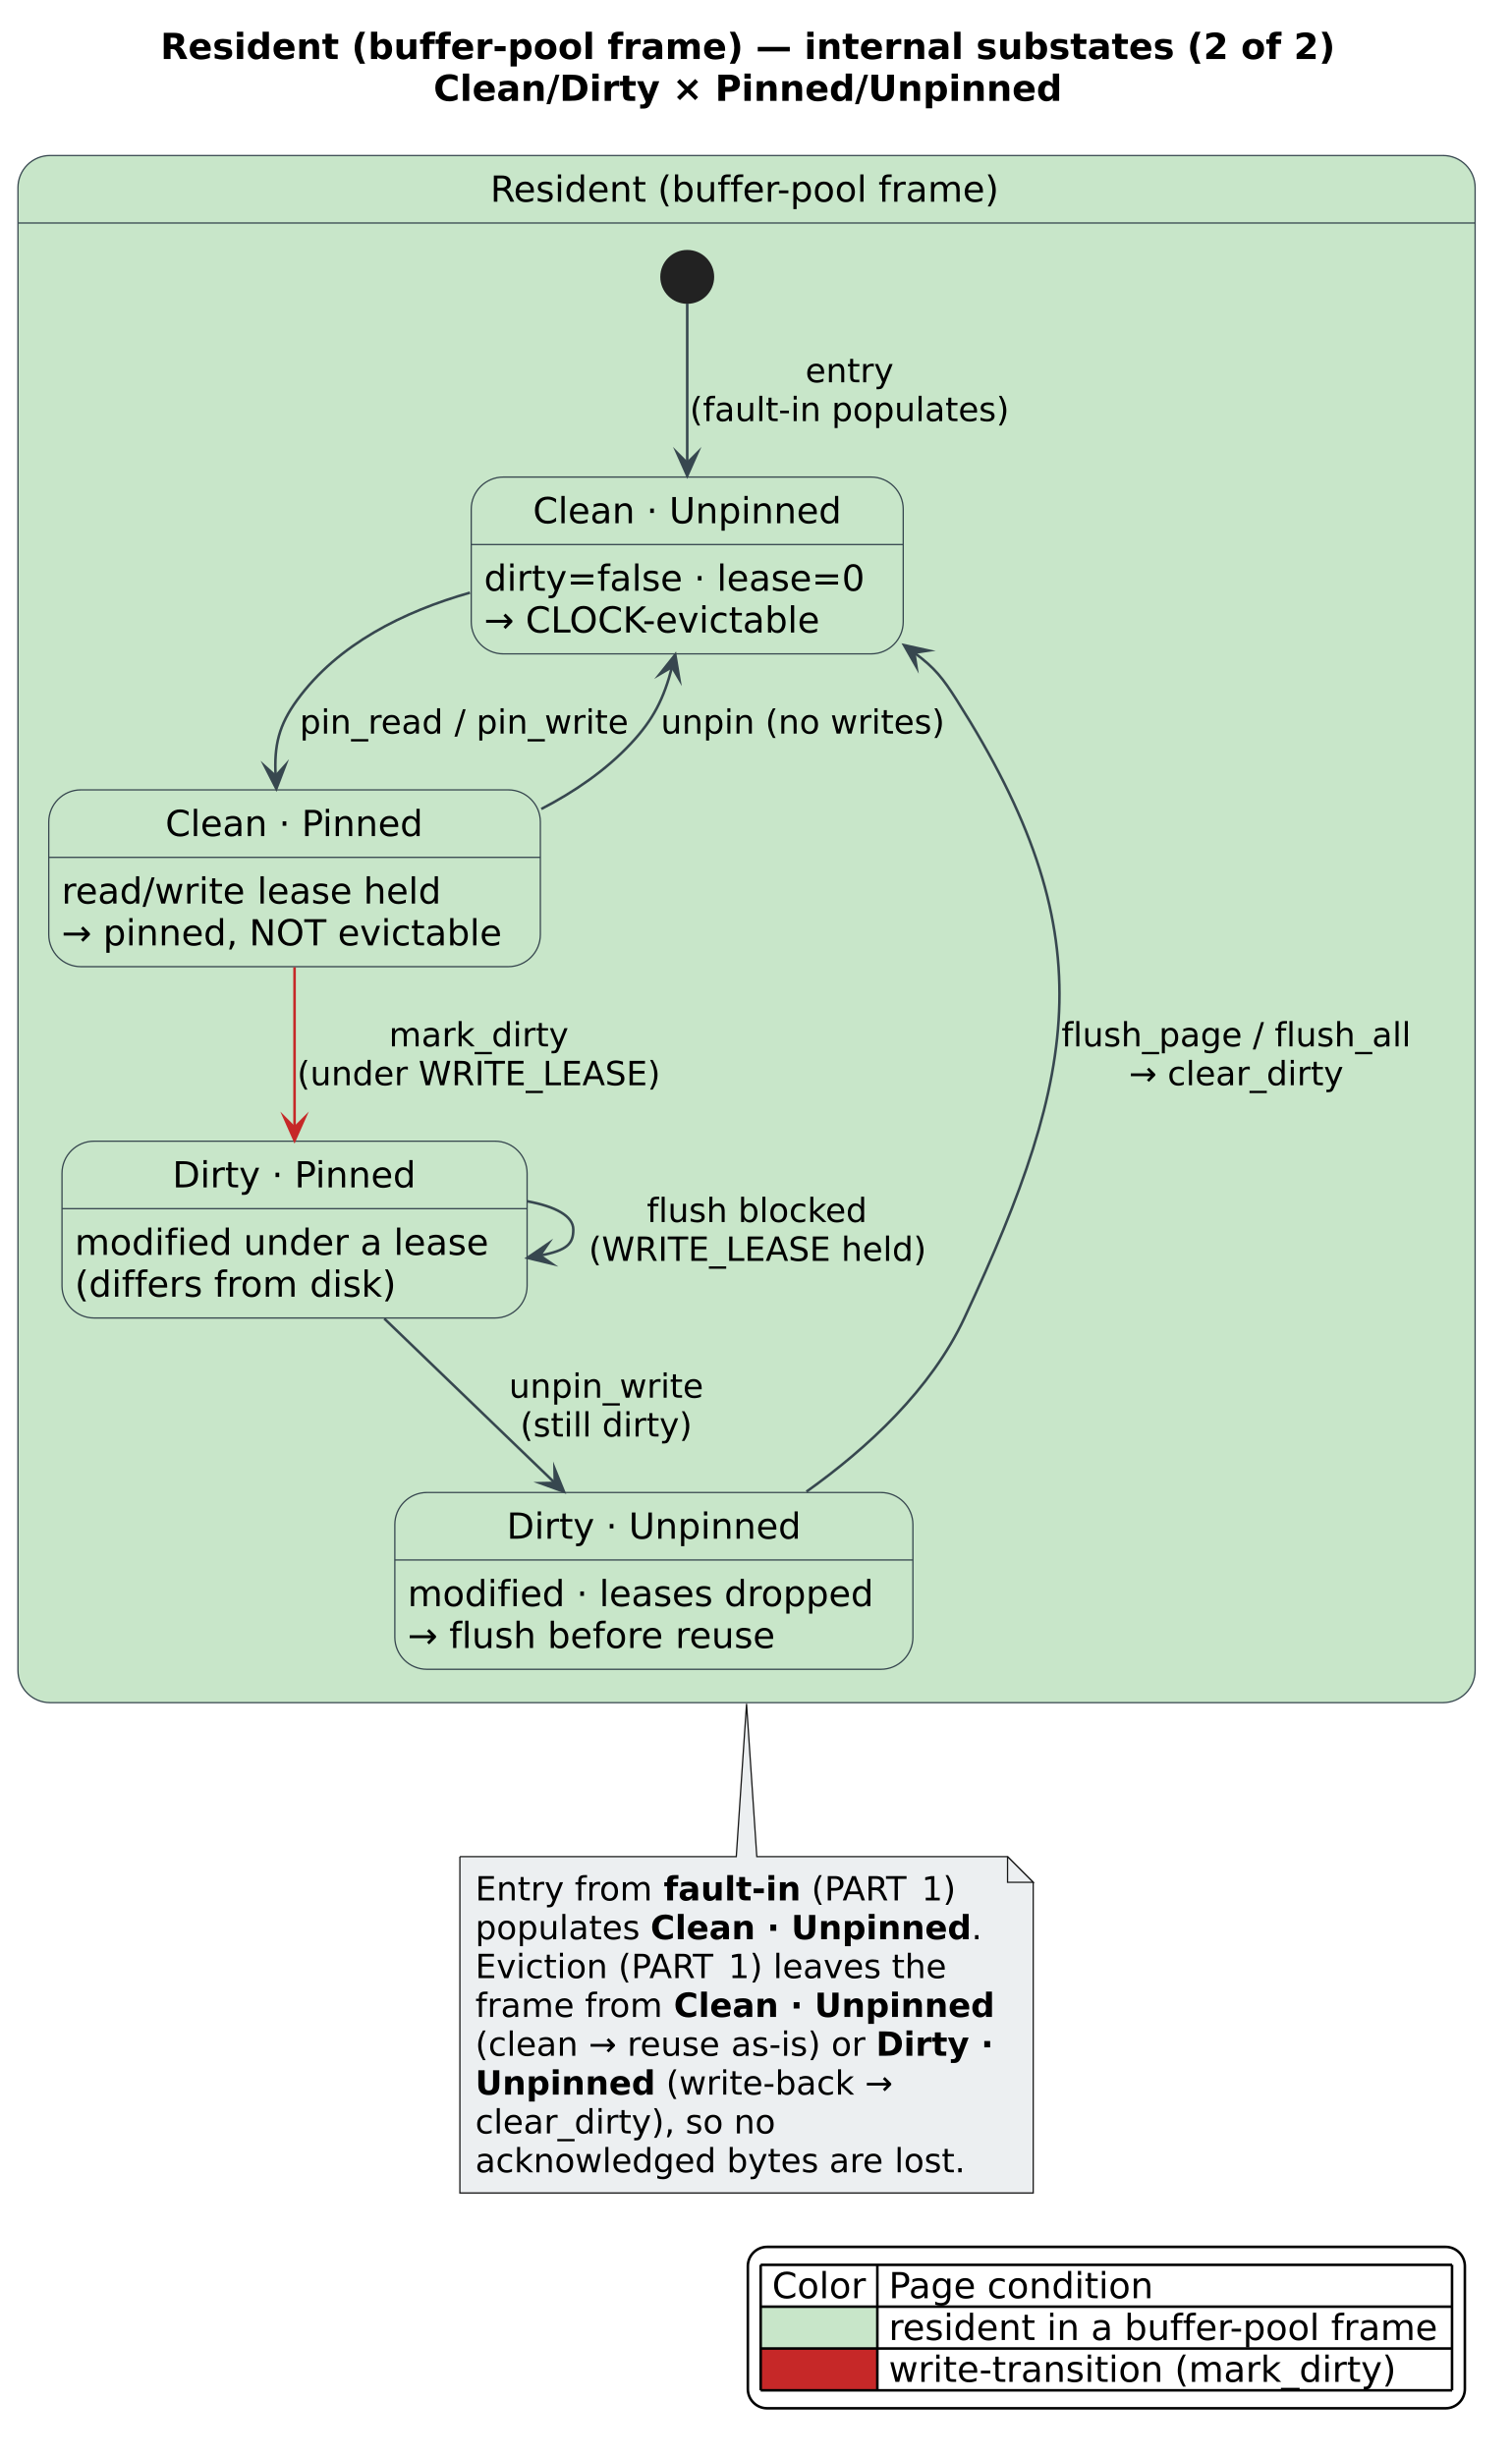
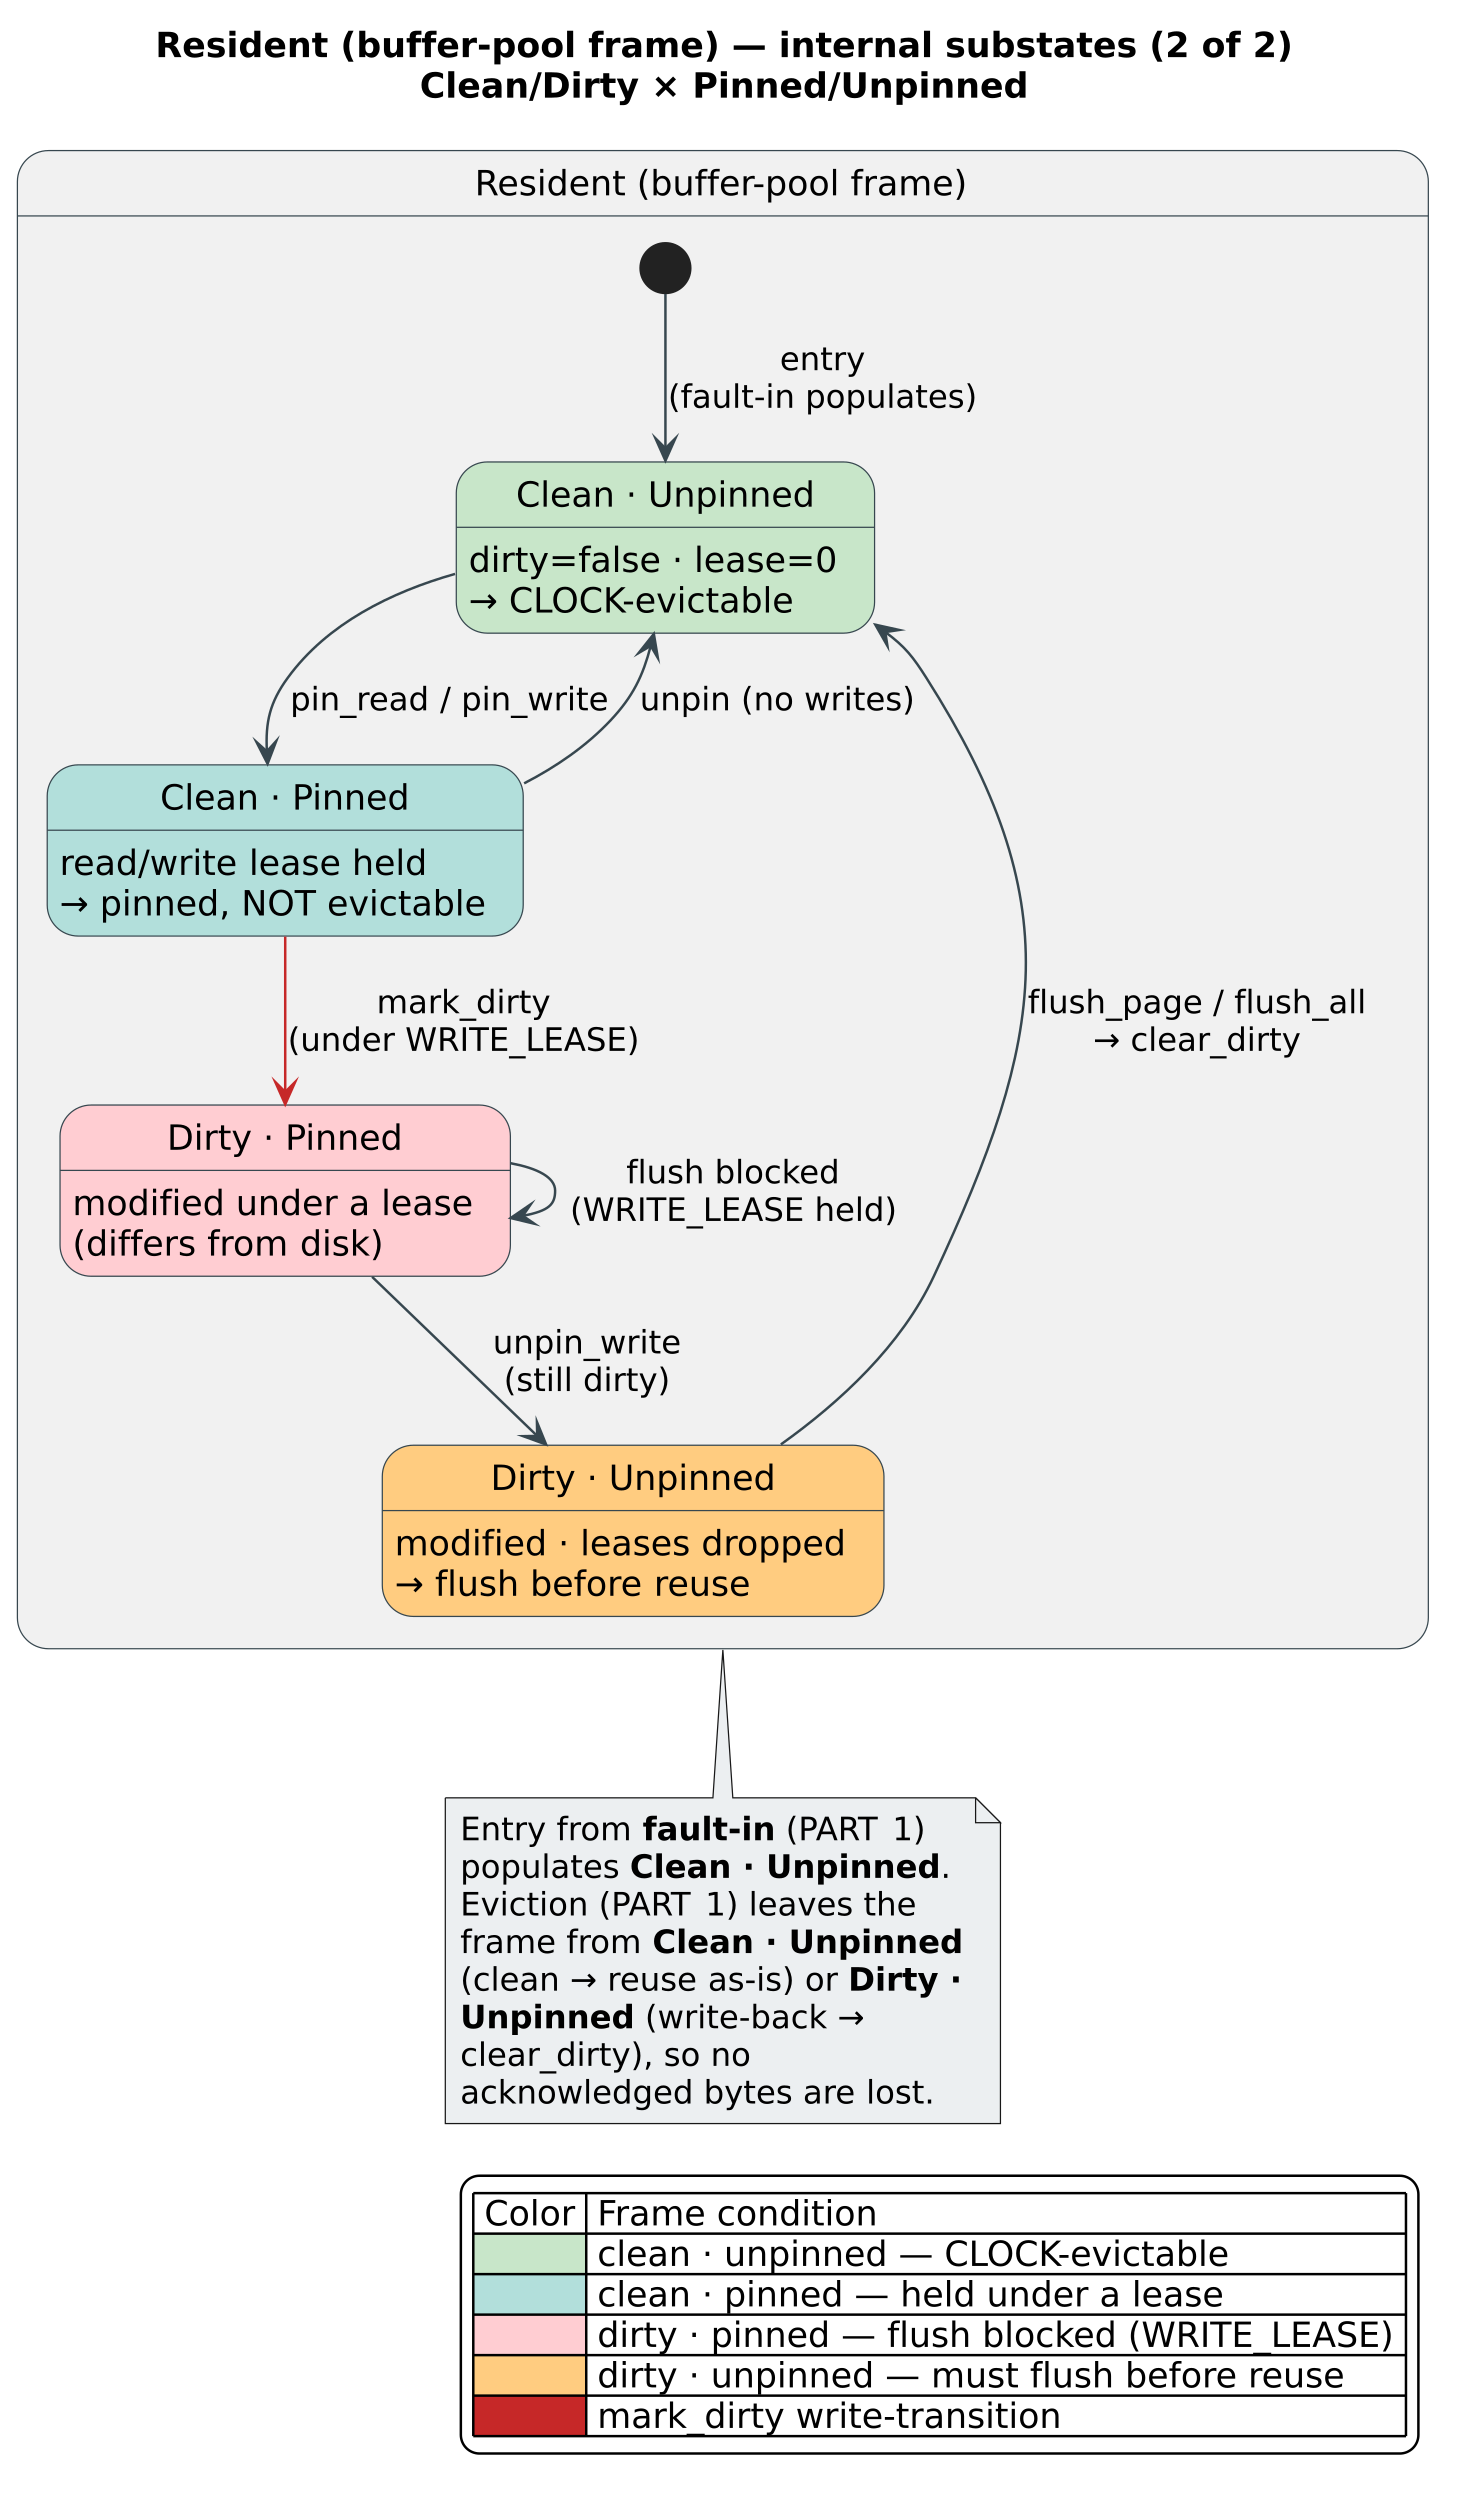
- <svg xmlns="http://www.w3.org/2000/svg" contentStyleType="text/css" data-diagram-type="STATE" height="957px" preserveAspectRatio="none" style="width:589px;height:957px;background:#FFFFFF;" version="1.1" viewBox="0 0 589 957" width="589px" zoomAndPan="magnify">
+ <svg xmlns="http://www.w3.org/2000/svg" contentStyleType="text/css" data-diagram-type="STATE" height="1006px" preserveAspectRatio="none" style="width:589px;height:1006px;background:#FFFFFF;" version="1.1" viewBox="0 0 589 1006" width="589px" zoomAndPan="magnify">
  <defs />
  <g>
-     <g class="title" data-source-line="34">
+     <g class="title" data-source-line="37">
      <text fill="#000000" font-family="'DejaVu Sans'" font-size="14" font-weight="700" lengthAdjust="spacing" textLength="457.707" x="62.528" y="22.995">Resident (buffer-pool frame) — internal substates (2 of 2)</text>
      <text fill="#000000" font-family="'DejaVu Sans'" font-size="14" font-weight="700" lengthAdjust="spacing" textLength="244.945" x="168.909" y="39.292">Clean/Dirty × Pinned/Unpinned</text>
    </g>
-     <g class="entity" data-qualified-name="Resident" data-source-line="36" id="ent0001">
-       <path d="M19.5,60.594 L562.263,60.594 A12.5,12.5 0 0 1 574.763,73.094 L574.763,86.891 L7,86.891 L7,73.094 A12.5,12.5 0 0 1 19.5,60.594" fill="#C8E6C9" />
-       <path d="M7,86.891 L574.763,86.891 L574.763,650.951 A12.5,12.5 0 0 1 562.263,663.451 L19.5,663.451 A12.5,12.5 0 0 1 7,650.951 L7,86.891" fill="#C8E6C9" />
+     <g class="entity" data-qualified-name="Resident" data-source-line="39" id="ent0001">
+       <path d="M19.5,60.594 L562.263,60.594 A12.5,12.5 0 0 1 574.763,73.094 L574.763,86.891 L7,86.891 L7,73.094 A12.5,12.5 0 0 1 19.5,60.594" fill="#F1F1F1" />
+       <path d="M7,86.891 L574.763,86.891 L574.763,650.951 A12.5,12.5 0 0 1 562.263,663.451 L19.5,663.451 A12.5,12.5 0 0 1 7,650.951 L7,86.891" fill="#F1F1F1" />
      <rect fill="none" height="602.857" rx="12.5" ry="12.5" style="stroke:#37474F;stroke-width:0.5;" width="567.763" x="7" y="60.594" />
      <line style="stroke:#37474F;stroke-width:0.5;" x1="7" x2="574.763" y1="86.891" y2="86.891" />
      <text fill="#000000" font-family="'DejaVu Sans'" font-size="14" lengthAdjust="spacing" textLength="199.671" x="191.046" y="78.589">Resident (buffer-pool frame)</text>
-       <g class="entity" data-qualified-name="Resident.CleanUnpinned" data-source-line="38" id="ent0002">
+       <g class="entity" data-qualified-name="Resident.CleanUnpinned" data-source-line="41" id="ent0002">
        <rect fill="#C8E6C9" height="68.891" rx="12.5" ry="12.5" style="stroke:#37474F;stroke-width:0.5;" width="168.319" x="183.61" y="185.891" />
        <line style="stroke:#37474F;stroke-width:0.5;" x1="183.61" x2="351.929" y1="212.188" y2="212.188" />
        <text fill="#000000" font-family="'DejaVu Sans'" font-size="14" lengthAdjust="spacing" textLength="39.73" x="207.658" y="203.886">Clean</text>
        <text fill="#000000" font-family="'DejaVu Sans'" font-size="14" lengthAdjust="spacing" textLength="4.45" x="247.388" y="203.886"> </text>
        <text fill="#000000" font-family="'DejaVu Sans'" font-size="14" lengthAdjust="spacing" textLength="4.45" x="251.839" y="203.886">·</text>
        <text fill="#000000" font-family="'DejaVu Sans'" font-size="14" lengthAdjust="spacing" textLength="4.45" x="256.289" y="203.886"> </text>
        <text fill="#000000" font-family="'DejaVu Sans'" font-size="14" lengthAdjust="spacing" textLength="67.143" x="260.739" y="203.886">Unpinned</text>
        <text fill="#000000" font-family="'DejaVu Sans'" font-size="14" lengthAdjust="spacing" textLength="77.342" x="188.61" y="230.183">dirty=false</text>
        <text fill="#000000" font-family="'DejaVu Sans'" font-size="14" lengthAdjust="spacing" textLength="4.45" x="265.952" y="230.183"> </text>
        <text fill="#000000" font-family="'DejaVu Sans'" font-size="14" lengthAdjust="spacing" textLength="4.45" x="270.402" y="230.183">·</text>
        <text fill="#000000" font-family="'DejaVu Sans'" font-size="14" lengthAdjust="spacing" textLength="4.45" x="274.852" y="230.183"> </text>
        <text fill="#000000" font-family="'DejaVu Sans'" font-size="14" lengthAdjust="spacing" textLength="57.627" x="279.302" y="230.183">lease=0</text>
        <text fill="#000000" font-family="'DejaVu Sans'" font-size="14" lengthAdjust="spacing" textLength="11.73" x="188.61" y="246.48">→</text>
        <text fill="#000000" font-family="'DejaVu Sans'" font-size="14" lengthAdjust="spacing" textLength="4.45" x="200.34" y="246.48"> </text>
        <text fill="#000000" font-family="'DejaVu Sans'" font-size="14" lengthAdjust="spacing" textLength="116.546" x="204.791" y="246.48">CLOCK-evictable</text>
      </g>
-       <g class="entity" data-qualified-name="Resident.CleanPinned" data-source-line="39" id="ent0003">
-         <rect fill="#C8E6C9" height="68.891" rx="12.5" ry="12.5" style="stroke:#37474F;stroke-width:0.5;" width="191.541" x="19" y="307.781" />
+       <g class="entity" data-qualified-name="Resident.CleanPinned" data-source-line="42" id="ent0003">
+         <rect fill="#B2DFDB" height="68.891" rx="12.5" ry="12.5" style="stroke:#37474F;stroke-width:0.5;" width="191.541" x="19" y="307.781" />
        <line style="stroke:#37474F;stroke-width:0.5;" x1="19" x2="210.541" y1="334.077" y2="334.077" />
        <text fill="#000000" font-family="'DejaVu Sans'" font-size="14" lengthAdjust="spacing" textLength="39.73" x="64.441" y="325.776">Clean</text>
        <text fill="#000000" font-family="'DejaVu Sans'" font-size="14" lengthAdjust="spacing" textLength="4.45" x="104.171" y="325.776"> </text>
        <text fill="#000000" font-family="'DejaVu Sans'" font-size="14" lengthAdjust="spacing" textLength="4.45" x="108.622" y="325.776">·</text>
        <text fill="#000000" font-family="'DejaVu Sans'" font-size="14" lengthAdjust="spacing" textLength="4.45" x="113.072" y="325.776"> </text>
        <text fill="#000000" font-family="'DejaVu Sans'" font-size="14" lengthAdjust="spacing" textLength="47.578" x="117.522" y="325.776">Pinned</text>
        <text fill="#000000" font-family="'DejaVu Sans'" font-size="14" lengthAdjust="spacing" textLength="71.75" x="24" y="352.073">read/write</text>
        <text fill="#000000" font-family="'DejaVu Sans'" font-size="14" lengthAdjust="spacing" textLength="4.45" x="95.75" y="352.073"> </text>
        <text fill="#000000" font-family="'DejaVu Sans'" font-size="14" lengthAdjust="spacing" textLength="36.989" x="100.2" y="352.073">lease</text>
        <text fill="#000000" font-family="'DejaVu Sans'" font-size="14" lengthAdjust="spacing" textLength="4.45" x="137.19" y="352.073"> </text>
        <text fill="#000000" font-family="'DejaVu Sans'" font-size="14" lengthAdjust="spacing" textLength="30.263" x="141.64" y="352.073">held</text>
        <text fill="#000000" font-family="'DejaVu Sans'" font-size="14" lengthAdjust="spacing" textLength="11.73" x="24" y="368.37">→</text>
        <text fill="#000000" font-family="'DejaVu Sans'" font-size="14" lengthAdjust="spacing" textLength="4.45" x="35.73" y="368.37"> </text>
        <text fill="#000000" font-family="'DejaVu Sans'" font-size="14" lengthAdjust="spacing" textLength="52.473" x="40.181" y="368.37">pinned,</text>
        <text fill="#000000" font-family="'DejaVu Sans'" font-size="14" lengthAdjust="spacing" textLength="4.45" x="92.653" y="368.37"> </text>
        <text fill="#000000" font-family="'DejaVu Sans'" font-size="14" lengthAdjust="spacing" textLength="30.044" x="97.103" y="368.37">NOT</text>
        <text fill="#000000" font-family="'DejaVu Sans'" font-size="14" lengthAdjust="spacing" textLength="4.45" x="127.147" y="368.37"> </text>
        <text fill="#000000" font-family="'DejaVu Sans'" font-size="14" lengthAdjust="spacing" textLength="63.943" x="131.598" y="368.37">evictable</text>
      </g>
-       <g class="entity" data-qualified-name="Resident.DirtyPinned" data-source-line="40" id="ent0004">
-         <rect fill="#C8E6C9" height="68.891" rx="12.5" ry="12.5" style="stroke:#37474F;stroke-width:0.5;" width="181.219" x="24.16" y="444.671" />
+       <g class="entity" data-qualified-name="Resident.DirtyPinned" data-source-line="43" id="ent0004">
+         <rect fill="#FFCDD2" height="68.891" rx="12.5" ry="12.5" style="stroke:#37474F;stroke-width:0.5;" width="181.219" x="24.16" y="444.671" />
        <line style="stroke:#37474F;stroke-width:0.5;" x1="24.16" x2="205.379" y1="470.967" y2="470.967" />
        <text fill="#000000" font-family="'DejaVu Sans'" font-size="14" lengthAdjust="spacing" textLength="34.2" x="67.205" y="462.666">Dirty</text>
        <text fill="#000000" font-family="'DejaVu Sans'" font-size="14" lengthAdjust="spacing" textLength="4.45" x="101.405" y="462.666"> </text>
        <text fill="#000000" font-family="'DejaVu Sans'" font-size="14" lengthAdjust="spacing" textLength="4.45" x="105.855" y="462.666">·</text>
        <text fill="#000000" font-family="'DejaVu Sans'" font-size="14" lengthAdjust="spacing" textLength="4.45" x="110.305" y="462.666"> </text>
        <text fill="#000000" font-family="'DejaVu Sans'" font-size="14" lengthAdjust="spacing" textLength="47.578" x="114.756" y="462.666">Pinned</text>
        <text fill="#000000" font-family="'DejaVu Sans'" font-size="14" lengthAdjust="spacing" textLength="61.298" x="29.16" y="488.963">modified</text>
        <text fill="#000000" font-family="'DejaVu Sans'" font-size="14" lengthAdjust="spacing" textLength="4.45" x="90.458" y="488.963"> </text>
        <text fill="#000000" font-family="'DejaVu Sans'" font-size="14" lengthAdjust="spacing" textLength="41.002" x="94.908" y="488.963">under</text>
        <text fill="#000000" font-family="'DejaVu Sans'" font-size="14" lengthAdjust="spacing" textLength="4.45" x="135.91" y="488.963"> </text>
        <text fill="#000000" font-family="'DejaVu Sans'" font-size="14" lengthAdjust="spacing" textLength="8.579" x="140.36" y="488.963">a</text>
        <text fill="#000000" font-family="'DejaVu Sans'" font-size="14" lengthAdjust="spacing" textLength="4.45" x="148.939" y="488.963"> </text>
        <text fill="#000000" font-family="'DejaVu Sans'" font-size="14" lengthAdjust="spacing" textLength="36.989" x="153.389" y="488.963">lease</text>
        <text fill="#000000" font-family="'DejaVu Sans'" font-size="14" lengthAdjust="spacing" textLength="49.759" x="29.16" y="505.26">(differs</text>
        <text fill="#000000" font-family="'DejaVu Sans'" font-size="14" lengthAdjust="spacing" textLength="4.45" x="78.919" y="505.26"> </text>
        <text fill="#000000" font-family="'DejaVu Sans'" font-size="14" lengthAdjust="spacing" textLength="32.888" x="83.369" y="505.26">from</text>
        <text fill="#000000" font-family="'DejaVu Sans'" font-size="14" lengthAdjust="spacing" textLength="4.45" x="116.257" y="505.26"> </text>
        <text fill="#000000" font-family="'DejaVu Sans'" font-size="14" lengthAdjust="spacing" textLength="33.64" x="120.707" y="505.26">disk)</text>
      </g>
-       <g class="entity" data-qualified-name="Resident.DirtyUnpinned" data-source-line="41" id="ent0005">
-         <rect fill="#C8E6C9" height="68.891" rx="12.5" ry="12.5" style="stroke:#37474F;stroke-width:0.5;" width="201.863" x="153.84" y="581.561" />
+       <g class="entity" data-qualified-name="Resident.DirtyUnpinned" data-source-line="44" id="ent0005">
+         <rect fill="#FFCC80" height="68.891" rx="12.5" ry="12.5" style="stroke:#37474F;stroke-width:0.5;" width="201.863" x="153.84" y="581.561" />
        <line style="stroke:#37474F;stroke-width:0.5;" x1="153.84" x2="355.703" y1="607.857" y2="607.857" />
        <text fill="#000000" font-family="'DejaVu Sans'" font-size="14" lengthAdjust="spacing" textLength="34.2" x="197.425" y="599.556">Dirty</text>
        <text fill="#000000" font-family="'DejaVu Sans'" font-size="14" lengthAdjust="spacing" textLength="4.45" x="231.625" y="599.556"> </text>
        <text fill="#000000" font-family="'DejaVu Sans'" font-size="14" lengthAdjust="spacing" textLength="4.45" x="236.075" y="599.556">·</text>
        <text fill="#000000" font-family="'DejaVu Sans'" font-size="14" lengthAdjust="spacing" textLength="4.45" x="240.525" y="599.556"> </text>
        <text fill="#000000" font-family="'DejaVu Sans'" font-size="14" lengthAdjust="spacing" textLength="67.143" x="244.976" y="599.556">Unpinned</text>
        <text fill="#000000" font-family="'DejaVu Sans'" font-size="14" lengthAdjust="spacing" textLength="61.298" x="158.84" y="625.853">modified</text>
        <text fill="#000000" font-family="'DejaVu Sans'" font-size="14" lengthAdjust="spacing" textLength="4.45" x="220.138" y="625.853"> </text>
        <text fill="#000000" font-family="'DejaVu Sans'" font-size="14" lengthAdjust="spacing" textLength="4.45" x="224.588" y="625.853">·</text>
        <text fill="#000000" font-family="'DejaVu Sans'" font-size="14" lengthAdjust="spacing" textLength="4.45" x="229.038" y="625.853"> </text>
        <text fill="#000000" font-family="'DejaVu Sans'" font-size="14" lengthAdjust="spacing" textLength="44.283" x="233.488" y="625.853">leases</text>
        <text fill="#000000" font-family="'DejaVu Sans'" font-size="14" lengthAdjust="spacing" textLength="4.45" x="277.772" y="625.853"> </text>
        <text fill="#000000" font-family="'DejaVu Sans'" font-size="14" lengthAdjust="spacing" textLength="58.481" x="282.222" y="625.853">dropped</text>
        <text fill="#000000" font-family="'DejaVu Sans'" font-size="14" lengthAdjust="spacing" textLength="11.73" x="158.84" y="642.149">→</text>
        <text fill="#000000" font-family="'DejaVu Sans'" font-size="14" lengthAdjust="spacing" textLength="4.45" x="170.571" y="642.149"> </text>
        <text fill="#000000" font-family="'DejaVu Sans'" font-size="14" lengthAdjust="spacing" textLength="33.858" x="175.021" y="642.149">flush</text>
        <text fill="#000000" font-family="'DejaVu Sans'" font-size="14" lengthAdjust="spacing" textLength="4.45" x="208.879" y="642.149"> </text>
        <text fill="#000000" font-family="'DejaVu Sans'" font-size="14" lengthAdjust="spacing" textLength="45.363" x="213.329" y="642.149">before</text>
        <text fill="#000000" font-family="'DejaVu Sans'" font-size="14" lengthAdjust="spacing" textLength="4.45" x="258.692" y="642.149"> </text>
        <text fill="#000000" font-family="'DejaVu Sans'" font-size="14" lengthAdjust="spacing" textLength="39.149" x="263.143" y="642.149">reuse</text>
      </g>
-       <g class="start_entity" data-qualified-name="Resident..start.Resident" data-source-line="43" id="ent0006">
+       <g class="start_entity" data-qualified-name="Resident..start.Resident" data-source-line="46" id="ent0006">
        <ellipse cx="267.77" cy="107.891" fill="#222222" rx="10" ry="10" style="stroke:#222222;stroke-width:1;" />
      </g>
-       <g class="link" data-entity-1="ent0006" data-entity-2="ent0002" data-link-type="dependency" data-source-line="43" id="lnk7">
+       <g class="link" data-entity-1="ent0006" data-entity-2="ent0002" data-link-type="dependency" data-source-line="46" id="lnk7">
        <path d="M267.77,118.301 C267.77,133.011 267.77,157.171 267.77,180.391" fill="none" id="*start*Resident-to-CleanUnpinned" style="stroke:#37474F;stroke-width:1;" />
        <polygon fill="#37474F" points="267.77,185.391,271.77,176.391,267.77,180.391,263.77,176.391,267.77,185.391" style="stroke:#37474F;stroke-width:1;stroke-linejoin:miter;stroke-miterlimit:10;" />
        <text fill="#000000" font-family="'DejaVu Sans'" font-size="13" lengthAdjust="spacing" textLength="34.373" x="313.81" y="148.958">entry</text>
        <text fill="#000000" font-family="'DejaVu Sans'" font-size="13" lengthAdjust="spacing" textLength="51.105" x="268.77" y="164.09">(fault-in</text>
        <text fill="#000000" font-family="'DejaVu Sans'" font-size="13" lengthAdjust="spacing" textLength="4.132" x="319.875" y="164.09"> </text>
        <text fill="#000000" font-family="'DejaVu Sans'" font-size="13" lengthAdjust="spacing" textLength="69.215" x="324.007" y="164.09">populates)</text>
      </g>
-       <g class="link" data-entity-1="ent0002" data-entity-2="ent0003" data-link-type="dependency" data-source-line="45" id="lnk8">
+       <g class="link" data-entity-1="ent0002" data-entity-2="ent0003" data-link-type="dependency" data-source-line="48" id="lnk8">
        <path d="M183.11,230.941 C157.36,238.261 131.68,250.931 115.77,272.781 C108.63,282.581 106.762,290.438 107.402,302.358" fill="none" id="CleanUnpinned-to-CleanPinned" style="stroke:#37474F;stroke-width:1;" />
        <polygon fill="#37474F" points="107.67,307.351,111.182,298.149,107.402,302.358,103.193,298.578,107.67,307.351" style="stroke:#37474F;stroke-width:1;stroke-linejoin:miter;stroke-miterlimit:10;" />
        <text fill="#000000" font-family="'DejaVu Sans'" font-size="13" lengthAdjust="spacing" textLength="56.164" x="116.77" y="285.848">pin_read</text>
        <text fill="#000000" font-family="'DejaVu Sans'" font-size="13" lengthAdjust="spacing" textLength="4.132" x="172.934" y="285.848"> </text>
        <text fill="#000000" font-family="'DejaVu Sans'" font-size="13" lengthAdjust="spacing" textLength="4.38" x="177.066" y="285.848">/</text>
        <text fill="#000000" font-family="'DejaVu Sans'" font-size="13" lengthAdjust="spacing" textLength="4.132" x="181.446" y="285.848"> </text>
        <text fill="#000000" font-family="'DejaVu Sans'" font-size="13" lengthAdjust="spacing" textLength="59.287" x="185.579" y="285.848">pin_write</text>
      </g>
-       <g class="link" data-entity-1="ent0003" data-entity-2="ent0002" data-link-type="dependency" data-source-line="46" id="lnk9">
+       <g class="link" data-entity-1="ent0003" data-entity-2="ent0002" data-link-type="dependency" data-source-line="49" id="lnk9">
        <path d="M210.91,315.221 C223.84,308.541 235.99,300.201 245.77,289.781 C254.65,280.311 258.694,272.08 261.854,259.9" fill="none" id="CleanPinned-to-CleanUnpinned" style="stroke:#37474F;stroke-width:1;" />
        <polygon fill="#37474F" points="263.11,255.061,256.978,262.768,261.854,259.9,264.722,264.777,263.11,255.061" style="stroke:#37474F;stroke-width:1;stroke-linejoin:miter;stroke-miterlimit:10;" />
        <text fill="#000000" font-family="'DejaVu Sans'" font-size="13" lengthAdjust="spacing" textLength="36.581" x="257.46" y="285.848">unpin</text>
        <text fill="#000000" font-family="'DejaVu Sans'" font-size="13" lengthAdjust="spacing" textLength="4.132" x="294.041" y="285.848"> </text>
        <text fill="#000000" font-family="'DejaVu Sans'" font-size="13" lengthAdjust="spacing" textLength="21.265" x="298.174" y="285.848">(no</text>
        <text fill="#000000" font-family="'DejaVu Sans'" font-size="13" lengthAdjust="spacing" textLength="4.132" x="319.438" y="285.848"> </text>
        <text fill="#000000" font-family="'DejaVu Sans'" font-size="13" lengthAdjust="spacing" textLength="44.529" x="323.571" y="285.848">writes)</text>
      </g>
-       <g class="link" data-entity-1="ent0003" data-entity-2="ent0004" data-link-type="dependency" data-source-line="48" id="lnk10">
+       <g class="link" data-entity-1="ent0003" data-entity-2="ent0004" data-link-type="dependency" data-source-line="51" id="lnk10">
        <path d="M114.77,376.911 C114.77,397.521 114.77,418.781 114.77,439.391" fill="none" id="CleanPinned-to-DirtyPinned" style="stroke:#C62828;stroke-width:1;" />
        <polygon fill="#C62828" points="114.77,444.391,118.77,435.391,114.77,439.391,110.77,435.391,114.77,444.391" style="stroke:#C62828;stroke-width:1;stroke-linejoin:miter;stroke-miterlimit:10;" />
        <text fill="#000000" font-family="'DejaVu Sans'" font-size="13" lengthAdjust="spacing" textLength="70.002" x="151.539" y="407.738">mark_dirty</text>
        <text fill="#000000" font-family="'DejaVu Sans'" font-size="13" lengthAdjust="spacing" textLength="43.145" x="115.77" y="422.87">(under</text>
        <text fill="#000000" font-family="'DejaVu Sans'" font-size="13" lengthAdjust="spacing" textLength="4.132" x="158.915" y="422.87"> </text>
        <text fill="#000000" font-family="'DejaVu Sans'" font-size="13" lengthAdjust="spacing" textLength="94.263" x="163.047" y="422.87">WRITE_LEASE)</text>
      </g>
-       <g class="link" data-entity-1="ent0004" data-entity-2="ent0005" data-link-type="dependency" data-source-line="49" id="lnk11">
+       <g class="link" data-entity-1="ent0004" data-entity-2="ent0005" data-link-type="dependency" data-source-line="52" id="lnk11">
        <path d="M149.74,513.801 C171.12,534.411 194.78,557.201 216.16,577.811" fill="none" id="DirtyPinned-to-DirtyUnpinned" style="stroke:#37474F;stroke-width:1;" />
        <polygon fill="#37474F" points="219.76,581.281,216.056,572.155,216.16,577.811,210.504,577.914,219.76,581.281" style="stroke:#37474F;stroke-width:1;stroke-linejoin:miter;stroke-miterlimit:10;" />
        <text fill="#000000" font-family="'DejaVu Sans'" font-size="13" lengthAdjust="spacing" textLength="75.766" x="198.31" y="544.628">unpin_write</text>
        <text fill="#000000" font-family="'DejaVu Sans'" font-size="13" lengthAdjust="spacing" textLength="27.777" x="202.703" y="559.76">(still</text>
        <text fill="#000000" font-family="'DejaVu Sans'" font-size="13" lengthAdjust="spacing" textLength="4.132" x="230.48" y="559.76"> </text>
        <text fill="#000000" font-family="'DejaVu Sans'" font-size="13" lengthAdjust="spacing" textLength="35.071" x="234.612" y="559.76">dirty)</text>
      </g>
-       <g class="link" data-entity-1="ent0005" data-entity-2="ent0002" data-link-type="dependency" data-source-line="51" id="lnk12">
+       <g class="link" data-entity-1="ent0005" data-entity-2="ent0002" data-link-type="dependency" data-source-line="54" id="lnk12">
        <path d="M314.23,581.231 C338.01,564.281 362.79,541.381 375.77,513.561 C421.02,416.571 430.19,363.091 372.77,272.781 C367.43,264.381 364.315,260.287 356.255,254.347" fill="none" id="DirtyUnpinned-to-CleanUnpinned" style="stroke:#37474F;stroke-width:1;" />
        <polygon fill="#37474F" points="352.23,251.381,357.102,259.94,356.255,254.347,361.848,253.5,352.23,251.381" style="stroke:#37474F;stroke-width:1;stroke-linejoin:miter;stroke-miterlimit:10;" />
        <text fill="#000000" font-family="'DejaVu Sans'" font-size="13" lengthAdjust="spacing" textLength="70.408" x="413.58" y="407.738">flush_page</text>
        <text fill="#000000" font-family="'DejaVu Sans'" font-size="13" lengthAdjust="spacing" textLength="4.132" x="483.988" y="407.738"> </text>
        <text fill="#000000" font-family="'DejaVu Sans'" font-size="13" lengthAdjust="spacing" textLength="4.38" x="488.12" y="407.738">/</text>
        <text fill="#000000" font-family="'DejaVu Sans'" font-size="13" lengthAdjust="spacing" textLength="4.132" x="492.5" y="407.738"> </text>
        <text fill="#000000" font-family="'DejaVu Sans'" font-size="13" lengthAdjust="spacing" textLength="53.13" x="496.633" y="407.738">flush_all</text>
        <text fill="#000000" font-family="'DejaVu Sans'" font-size="13" lengthAdjust="spacing" textLength="10.893" x="439.875" y="422.87">→</text>
        <text fill="#000000" font-family="'DejaVu Sans'" font-size="13" lengthAdjust="spacing" textLength="4.132" x="450.768" y="422.87"> </text>
        <text fill="#000000" font-family="'DejaVu Sans'" font-size="13" lengthAdjust="spacing" textLength="68.567" x="454.9" y="422.87">clear_dirty</text>
      </g>
-       <g class="link" data-entity-1="ent0004" data-entity-2="ent0004" data-link-type="dependency" data-source-line="52" id="lnk13">
+       <g class="link" data-entity-1="ent0004" data-entity-2="ent0004" data-link-type="dependency" data-source-line="55" id="lnk13">
        <path d="M205.48,468.091 C216.31,470.091 223.38,473.771 223.38,479.111 C223.38,484.461 221.227,487.233 210.397,489.233" fill="none" id="DirtyPinned-to-DirtyPinned" style="stroke:#37474F;stroke-width:1;" />
        <polygon fill="#37474F" points="205.48,490.141,215.057,492.44,210.397,489.233,213.604,484.573,205.48,490.141" style="stroke:#37474F;stroke-width:1;stroke-linejoin:miter;stroke-miterlimit:10;" />
        <text fill="#000000" font-family="'DejaVu Sans'" font-size="13" lengthAdjust="spacing" textLength="31.44" x="252.006" y="476.178">flush</text>
        <text fill="#000000" font-family="'DejaVu Sans'" font-size="13" lengthAdjust="spacing" textLength="4.132" x="283.446" y="476.178"> </text>
        <text fill="#000000" font-family="'DejaVu Sans'" font-size="13" lengthAdjust="spacing" textLength="50.743" x="287.579" y="476.178">blocked</text>
        <text fill="#000000" font-family="'DejaVu Sans'" font-size="13" lengthAdjust="spacing" textLength="94.263" x="229.38" y="491.31">(WRITE_LEASE</text>
        <text fill="#000000" font-family="'DejaVu Sans'" font-size="13" lengthAdjust="spacing" textLength="4.132" x="323.643" y="491.31"> </text>
        <text fill="#000000" font-family="'DejaVu Sans'" font-size="13" lengthAdjust="spacing" textLength="33.173" x="327.775" y="491.31">held)</text>
      </g>
    </g>
-     <g class="entity" data-qualified-name="GMN14" data-source-line="56" id="ent0015">
+     <g class="entity" data-qualified-name="GMN14" data-source-line="59" id="ent0015">
      <path d="M179.19,723.454 L179.19,854.516 A0,0 0 0 0 179.19,854.516 L402.579,854.516 A0,0 0 0 0 402.579,854.516 L402.579,733.454 L392.579,723.454 L294.88,723.454 L290.88,663.924 L286.88,723.454 L179.19,723.454 A0,0 0 0 0 179.19,723.454" fill="#ECEFF1" style="stroke:#181818;stroke-width:0.5;" />
      <path d="M392.579,723.454 L392.579,733.454 L402.579,733.454 L392.579,723.454" fill="#ECEFF1" style="stroke:#181818;stroke-width:0.5;" />
      <text fill="#000000" font-family="'DejaVu Sans'" font-size="13" lengthAdjust="spacing" textLength="34.588" x="185.19" y="740.521">Entry</text>
      <text fill="#000000" font-family="'DejaVu Sans'" font-size="13" lengthAdjust="spacing" textLength="4.132" x="219.778" y="740.521"> </text>
      <text fill="#000000" font-family="'DejaVu Sans'" font-size="13" lengthAdjust="spacing" textLength="30.539" x="223.911" y="740.521">from</text>
      <text fill="#000000" font-family="'DejaVu Sans'" font-size="13" lengthAdjust="spacing" textLength="4.132" x="254.449" y="740.521"> </text>
      <text fill="#000000" font-family="'DejaVu Sans'" font-size="13" font-weight="700" lengthAdjust="spacing" textLength="53.46" x="258.582" y="740.521">fault-in</text>
      <text fill="#000000" font-family="'DejaVu Sans'" font-size="13" lengthAdjust="spacing" textLength="4.132" x="312.042" y="740.521"> </text>
      <text fill="#000000" font-family="'DejaVu Sans'" font-size="13" lengthAdjust="spacing" textLength="38.778" x="316.174" y="740.521">(PART</text>
      <text fill="#000000" font-family="'DejaVu Sans'" font-size="13" lengthAdjust="spacing" textLength="4.132" x="354.952" y="740.521"> </text>
      <text fill="#000000" font-family="'DejaVu Sans'" font-size="13" lengthAdjust="spacing" textLength="13.343" x="359.084" y="740.521">1)</text>
      <text fill="#000000" font-family="'DejaVu Sans'" font-size="13" lengthAdjust="spacing" textLength="64.143" x="185.19" y="755.654">populates</text>
      <text fill="#000000" font-family="'DejaVu Sans'" font-size="13" lengthAdjust="spacing" textLength="4.132" x="249.333" y="755.654"> </text>
      <text fill="#000000" font-family="'DejaVu Sans'" font-size="13" font-weight="700" lengthAdjust="spacing" textLength="40.841" x="253.465" y="755.654">Clean</text>
      <text fill="#000000" font-family="'DejaVu Sans'" font-size="13" font-weight="700" lengthAdjust="spacing" textLength="4.526" x="294.306" y="755.654"> </text>
      <text fill="#000000" font-family="'DejaVu Sans'" font-size="13" font-weight="700" lengthAdjust="spacing" textLength="4.939" x="298.832" y="755.654">·</text>
      <text fill="#000000" font-family="'DejaVu Sans'" font-size="13" font-weight="700" lengthAdjust="spacing" textLength="4.526" x="303.771" y="755.654"> </text>
      <text fill="#000000" font-family="'DejaVu Sans'" font-size="13" font-weight="700" lengthAdjust="spacing" textLength="70.205" x="308.296" y="755.654">Unpinned</text>
      <text fill="#000000" font-family="'DejaVu Sans'" font-size="13" lengthAdjust="spacing" textLength="4.132" x="378.502" y="755.654">.</text>
      <text fill="#000000" font-family="'DejaVu Sans'" font-size="13" lengthAdjust="spacing" textLength="51.568" x="185.19" y="770.786">Eviction</text>
      <text fill="#000000" font-family="'DejaVu Sans'" font-size="13" lengthAdjust="spacing" textLength="4.132" x="236.758" y="770.786"> </text>
      <text fill="#000000" font-family="'DejaVu Sans'" font-size="13" lengthAdjust="spacing" textLength="38.778" x="240.891" y="770.786">(PART</text>
      <text fill="#000000" font-family="'DejaVu Sans'" font-size="13" lengthAdjust="spacing" textLength="4.132" x="279.668" y="770.786"> </text>
      <text fill="#000000" font-family="'DejaVu Sans'" font-size="13" lengthAdjust="spacing" textLength="13.343" x="283.801" y="770.786">1)</text>
      <text fill="#000000" font-family="'DejaVu Sans'" font-size="13" lengthAdjust="spacing" textLength="4.132" x="297.144" y="770.786"> </text>
      <text fill="#000000" font-family="'DejaVu Sans'" font-size="13" lengthAdjust="spacing" textLength="42.041" x="301.276" y="770.786">leaves</text>
      <text fill="#000000" font-family="'DejaVu Sans'" font-size="13" lengthAdjust="spacing" textLength="4.132" x="343.317" y="770.786"> </text>
      <text fill="#000000" font-family="'DejaVu Sans'" font-size="13" lengthAdjust="spacing" textLength="21.334" x="347.449" y="770.786">the</text>
      <text fill="#000000" font-family="'DejaVu Sans'" font-size="13" lengthAdjust="spacing" textLength="38.549" x="185.19" y="785.919">frame</text>
      <text fill="#000000" font-family="'DejaVu Sans'" font-size="13" lengthAdjust="spacing" textLength="4.132" x="223.739" y="785.919"> </text>
      <text fill="#000000" font-family="'DejaVu Sans'" font-size="13" lengthAdjust="spacing" textLength="30.539" x="227.872" y="785.919">from</text>
      <text fill="#000000" font-family="'DejaVu Sans'" font-size="13" lengthAdjust="spacing" textLength="4.132" x="258.41" y="785.919"> </text>
      <text fill="#000000" font-family="'DejaVu Sans'" font-size="13" font-weight="700" lengthAdjust="spacing" textLength="40.841" x="262.543" y="785.919">Clean</text>
      <text fill="#000000" font-family="'DejaVu Sans'" font-size="13" font-weight="700" lengthAdjust="spacing" textLength="4.526" x="303.383" y="785.919"> </text>
      <text fill="#000000" font-family="'DejaVu Sans'" font-size="13" font-weight="700" lengthAdjust="spacing" textLength="4.939" x="307.909" y="785.919">·</text>
      <text fill="#000000" font-family="'DejaVu Sans'" font-size="13" font-weight="700" lengthAdjust="spacing" textLength="4.526" x="312.848" y="785.919"> </text>
      <text fill="#000000" font-family="'DejaVu Sans'" font-size="13" font-weight="700" lengthAdjust="spacing" textLength="70.205" x="317.374" y="785.919">Unpinned</text>
      <text fill="#000000" font-family="'DejaVu Sans'" font-size="13" lengthAdjust="spacing" textLength="40.035" x="185.19" y="801.052">(clean</text>
      <text fill="#000000" font-family="'DejaVu Sans'" font-size="13" lengthAdjust="spacing" textLength="4.132" x="225.225" y="801.052"> </text>
      <text fill="#000000" font-family="'DejaVu Sans'" font-size="13" lengthAdjust="spacing" textLength="10.893" x="229.357" y="801.052">→</text>
      <text fill="#000000" font-family="'DejaVu Sans'" font-size="13" lengthAdjust="spacing" textLength="4.132" x="240.25" y="801.052"> </text>
      <text fill="#000000" font-family="'DejaVu Sans'" font-size="13" lengthAdjust="spacing" textLength="36.353" x="244.382" y="801.052">reuse</text>
      <text fill="#000000" font-family="'DejaVu Sans'" font-size="13" lengthAdjust="spacing" textLength="4.132" x="280.735" y="801.052"> </text>
      <text fill="#000000" font-family="'DejaVu Sans'" font-size="13" lengthAdjust="spacing" textLength="34.887" x="284.867" y="801.052">as-is)</text>
      <text fill="#000000" font-family="'DejaVu Sans'" font-size="13" lengthAdjust="spacing" textLength="4.132" x="319.754" y="801.052"> </text>
      <text fill="#000000" font-family="'DejaVu Sans'" font-size="13" lengthAdjust="spacing" textLength="13.298" x="323.886" y="801.052">or</text>
      <text fill="#000000" font-family="'DejaVu Sans'" font-size="13" lengthAdjust="spacing" textLength="4.132" x="337.185" y="801.052"> </text>
      <text fill="#000000" font-family="'DejaVu Sans'" font-size="13" font-weight="700" lengthAdjust="spacing" textLength="36.347" x="341.317" y="801.052">Dirty</text>
      <text fill="#000000" font-family="'DejaVu Sans'" font-size="13" font-weight="700" lengthAdjust="spacing" textLength="4.526" x="377.664" y="801.052"> </text>
      <text fill="#000000" font-family="'DejaVu Sans'" font-size="13" font-weight="700" lengthAdjust="spacing" textLength="4.939" x="382.19" y="801.052">·</text>
      <text fill="#000000" font-family="'DejaVu Sans'" font-size="13" font-weight="700" lengthAdjust="spacing" textLength="70.205" x="185.19" y="816.185">Unpinned</text>
      <text fill="#000000" font-family="'DejaVu Sans'" font-size="13" lengthAdjust="spacing" textLength="4.132" x="255.395" y="816.185"> </text>
      <text fill="#000000" font-family="'DejaVu Sans'" font-size="13" lengthAdjust="spacing" textLength="73.341" x="259.527" y="816.185">(write-back</text>
      <text fill="#000000" font-family="'DejaVu Sans'" font-size="13" lengthAdjust="spacing" textLength="4.132" x="332.868" y="816.185"> </text>
      <text fill="#000000" font-family="'DejaVu Sans'" font-size="13" lengthAdjust="spacing" textLength="10.893" x="337" y="816.185">→</text>
      <text fill="#000000" font-family="'DejaVu Sans'" font-size="13" lengthAdjust="spacing" textLength="77.772" x="185.19" y="831.317">clear_dirty),</text>
      <text fill="#000000" font-family="'DejaVu Sans'" font-size="13" lengthAdjust="spacing" textLength="4.132" x="262.962" y="831.317"> </text>
      <text fill="#000000" font-family="'DejaVu Sans'" font-size="13" lengthAdjust="spacing" textLength="14.727" x="267.094" y="831.317">so</text>
      <text fill="#000000" font-family="'DejaVu Sans'" font-size="13" lengthAdjust="spacing" textLength="4.132" x="281.82" y="831.317"> </text>
      <text fill="#000000" font-family="'DejaVu Sans'" font-size="13" lengthAdjust="spacing" textLength="16.193" x="285.953" y="831.317">no</text>
      <text fill="#000000" font-family="'DejaVu Sans'" font-size="13" lengthAdjust="spacing" textLength="93.831" x="185.19" y="846.45">acknowledged</text>
      <text fill="#000000" font-family="'DejaVu Sans'" font-size="13" lengthAdjust="spacing" textLength="4.132" x="279.021" y="846.45"> </text>
      <text fill="#000000" font-family="'DejaVu Sans'" font-size="13" lengthAdjust="spacing" textLength="35.813" x="283.153" y="846.45">bytes</text>
      <text fill="#000000" font-family="'DejaVu Sans'" font-size="13" lengthAdjust="spacing" textLength="4.132" x="318.967" y="846.45"> </text>
      <text fill="#000000" font-family="'DejaVu Sans'" font-size="13" lengthAdjust="spacing" textLength="21.309" x="323.099" y="846.45">are</text>
      <text fill="#000000" font-family="'DejaVu Sans'" font-size="13" lengthAdjust="spacing" textLength="4.132" x="344.408" y="846.45"> </text>
      <text fill="#000000" font-family="'DejaVu Sans'" font-size="13" lengthAdjust="spacing" textLength="27.568" x="348.541" y="846.45">lost.</text>
    </g>
-     <g class="legend" data-source-line="62">
-       <rect fill="none" height="62.891" rx="7.5" ry="7.5" style="stroke:#000000;stroke-width:1;" width="279.37" x="291.392" y="875.516" />
-       <text fill="#000000" font-family="'DejaVu Sans'" font-size="14" lengthAdjust="spacing" textLength="36.552" x="300.843" y="895.511">Color</text>
-       <text fill="#000000" font-family="'DejaVu Sans'" font-size="14" lengthAdjust="spacing" textLength="103.701" x="346.295" y="895.511">Page condition</text>
-       <rect fill="#C8E6C9" height="16.297" style="stroke:none;stroke-width:1;" width="45.452" x="296.392" y="898.813" />
-       <text fill="#000000" font-family="'DejaVu Sans'" font-size="14" lengthAdjust="spacing" textLength="4.45" x="296.392" y="911.808"> </text>
-       <text fill="#000000" font-family="'DejaVu Sans'" font-size="14" lengthAdjust="spacing" textLength="215.018" x="346.295" y="911.808">resident in a buffer-pool frame</text>
-       <rect fill="#C62828" height="16.297" style="stroke:none;stroke-width:1;" width="45.452" x="296.392" y="915.11" />
-       <text fill="#000000" font-family="'DejaVu Sans'" font-size="14" lengthAdjust="spacing" textLength="4.45" x="296.392" y="928.105"> </text>
-       <text fill="#000000" font-family="'DejaVu Sans'" font-size="14" lengthAdjust="spacing" textLength="197.709" x="346.295" y="928.105">write-transition (mark_dirty)</text>
-       <line style="stroke:#000000;stroke-width:1;" x1="296.392" x2="565.763" y1="882.516" y2="882.516" />
-       <line style="stroke:#000000;stroke-width:1;" x1="296.392" x2="565.763" y1="898.813" y2="898.813" />
-       <line style="stroke:#000000;stroke-width:1;" x1="296.392" x2="565.763" y1="915.11" y2="915.11" />
-       <line style="stroke:#000000;stroke-width:1;" x1="296.392" x2="565.763" y1="931.407" y2="931.407" />
-       <line style="stroke:#000000;stroke-width:1;" x1="296.392" x2="296.392" y1="882.516" y2="931.407" />
-       <line style="stroke:#000000;stroke-width:1;" x1="341.845" x2="341.845" y1="882.516" y2="931.407" />
-       <line style="stroke:#000000;stroke-width:1;" x1="565.763" x2="565.763" y1="882.516" y2="931.407" />
+     <g class="legend" data-source-line="65">
+       <rect fill="none" height="111.781" rx="7.5" ry="7.5" style="stroke:#000000;stroke-width:1;" width="385.313" x="185.449" y="875.516" />
+       <text fill="#000000" font-family="'DejaVu Sans'" font-size="14" lengthAdjust="spacing" textLength="36.552" x="194.899" y="895.511">Color</text>
+       <text fill="#000000" font-family="'DejaVu Sans'" font-size="14" lengthAdjust="spacing" textLength="113.818" x="240.351" y="895.511">Frame condition</text>
+       <rect fill="#C8E6C9" height="16.297" style="stroke:none;stroke-width:1;" width="45.452" x="190.449" y="898.813" />
+       <text fill="#000000" font-family="'DejaVu Sans'" font-size="14" lengthAdjust="spacing" textLength="4.45" x="190.449" y="911.808"> </text>
+       <text fill="#000000" font-family="'DejaVu Sans'" font-size="14" lengthAdjust="spacing" textLength="256.218" x="240.351" y="911.808">clean · unpinned — CLOCK-evictable</text>
+       <rect fill="#B2DFDB" height="16.297" style="stroke:none;stroke-width:1;" width="45.452" x="190.449" y="915.11" />
+       <text fill="#000000" font-family="'DejaVu Sans'" font-size="14" lengthAdjust="spacing" textLength="4.45" x="190.449" y="928.105"> </text>
+       <text fill="#000000" font-family="'DejaVu Sans'" font-size="14" lengthAdjust="spacing" textLength="252.109" x="240.351" y="928.105">clean · pinned — held under a lease</text>
+       <rect fill="#FFCDD2" height="16.297" style="stroke:none;stroke-width:1;" width="45.452" x="190.449" y="931.407" />
+       <text fill="#000000" font-family="'DejaVu Sans'" font-size="14" lengthAdjust="spacing" textLength="4.45" x="190.449" y="944.402"> </text>
+       <text fill="#000000" font-family="'DejaVu Sans'" font-size="14" lengthAdjust="spacing" textLength="320.961" x="240.351" y="944.402">dirty · pinned — flush blocked (WRITE_LEASE)</text>
+       <rect fill="#FFCC80" height="16.297" style="stroke:none;stroke-width:1;" width="45.452" x="190.449" y="947.704" />
+       <text fill="#000000" font-family="'DejaVu Sans'" font-size="14" lengthAdjust="spacing" textLength="4.45" x="190.449" y="960.699"> </text>
+       <text fill="#000000" font-family="'DejaVu Sans'" font-size="14" lengthAdjust="spacing" textLength="301.342" x="240.351" y="960.699">dirty · unpinned — must flush before reuse</text>
+       <rect fill="#C62828" height="16.297" style="stroke:none;stroke-width:1;" width="45.452" x="190.449" y="964.001" />
+       <text fill="#000000" font-family="'DejaVu Sans'" font-size="14" lengthAdjust="spacing" textLength="4.45" x="190.449" y="976.996"> </text>
+       <text fill="#000000" font-family="'DejaVu Sans'" font-size="14" lengthAdjust="spacing" textLength="186.785" x="240.351" y="976.996">mark_dirty write-transition</text>
+       <line style="stroke:#000000;stroke-width:1;" x1="190.449" x2="565.763" y1="882.516" y2="882.516" />
+       <line style="stroke:#000000;stroke-width:1;" x1="190.449" x2="565.763" y1="898.813" y2="898.813" />
+       <line style="stroke:#000000;stroke-width:1;" x1="190.449" x2="565.763" y1="915.11" y2="915.11" />
+       <line style="stroke:#000000;stroke-width:1;" x1="190.449" x2="565.763" y1="931.407" y2="931.407" />
+       <line style="stroke:#000000;stroke-width:1;" x1="190.449" x2="565.763" y1="947.704" y2="947.704" />
+       <line style="stroke:#000000;stroke-width:1;" x1="190.449" x2="565.763" y1="964.001" y2="964.001" />
+       <line style="stroke:#000000;stroke-width:1;" x1="190.449" x2="565.763" y1="980.298" y2="980.298" />
+       <line style="stroke:#000000;stroke-width:1;" x1="190.449" x2="190.449" y1="882.516" y2="980.298" />
+       <line style="stroke:#000000;stroke-width:1;" x1="235.901" x2="235.901" y1="882.516" y2="980.298" />
+       <line style="stroke:#000000;stroke-width:1;" x1="565.763" x2="565.763" y1="882.516" y2="980.298" />
    </g>
  </g>
</svg>
